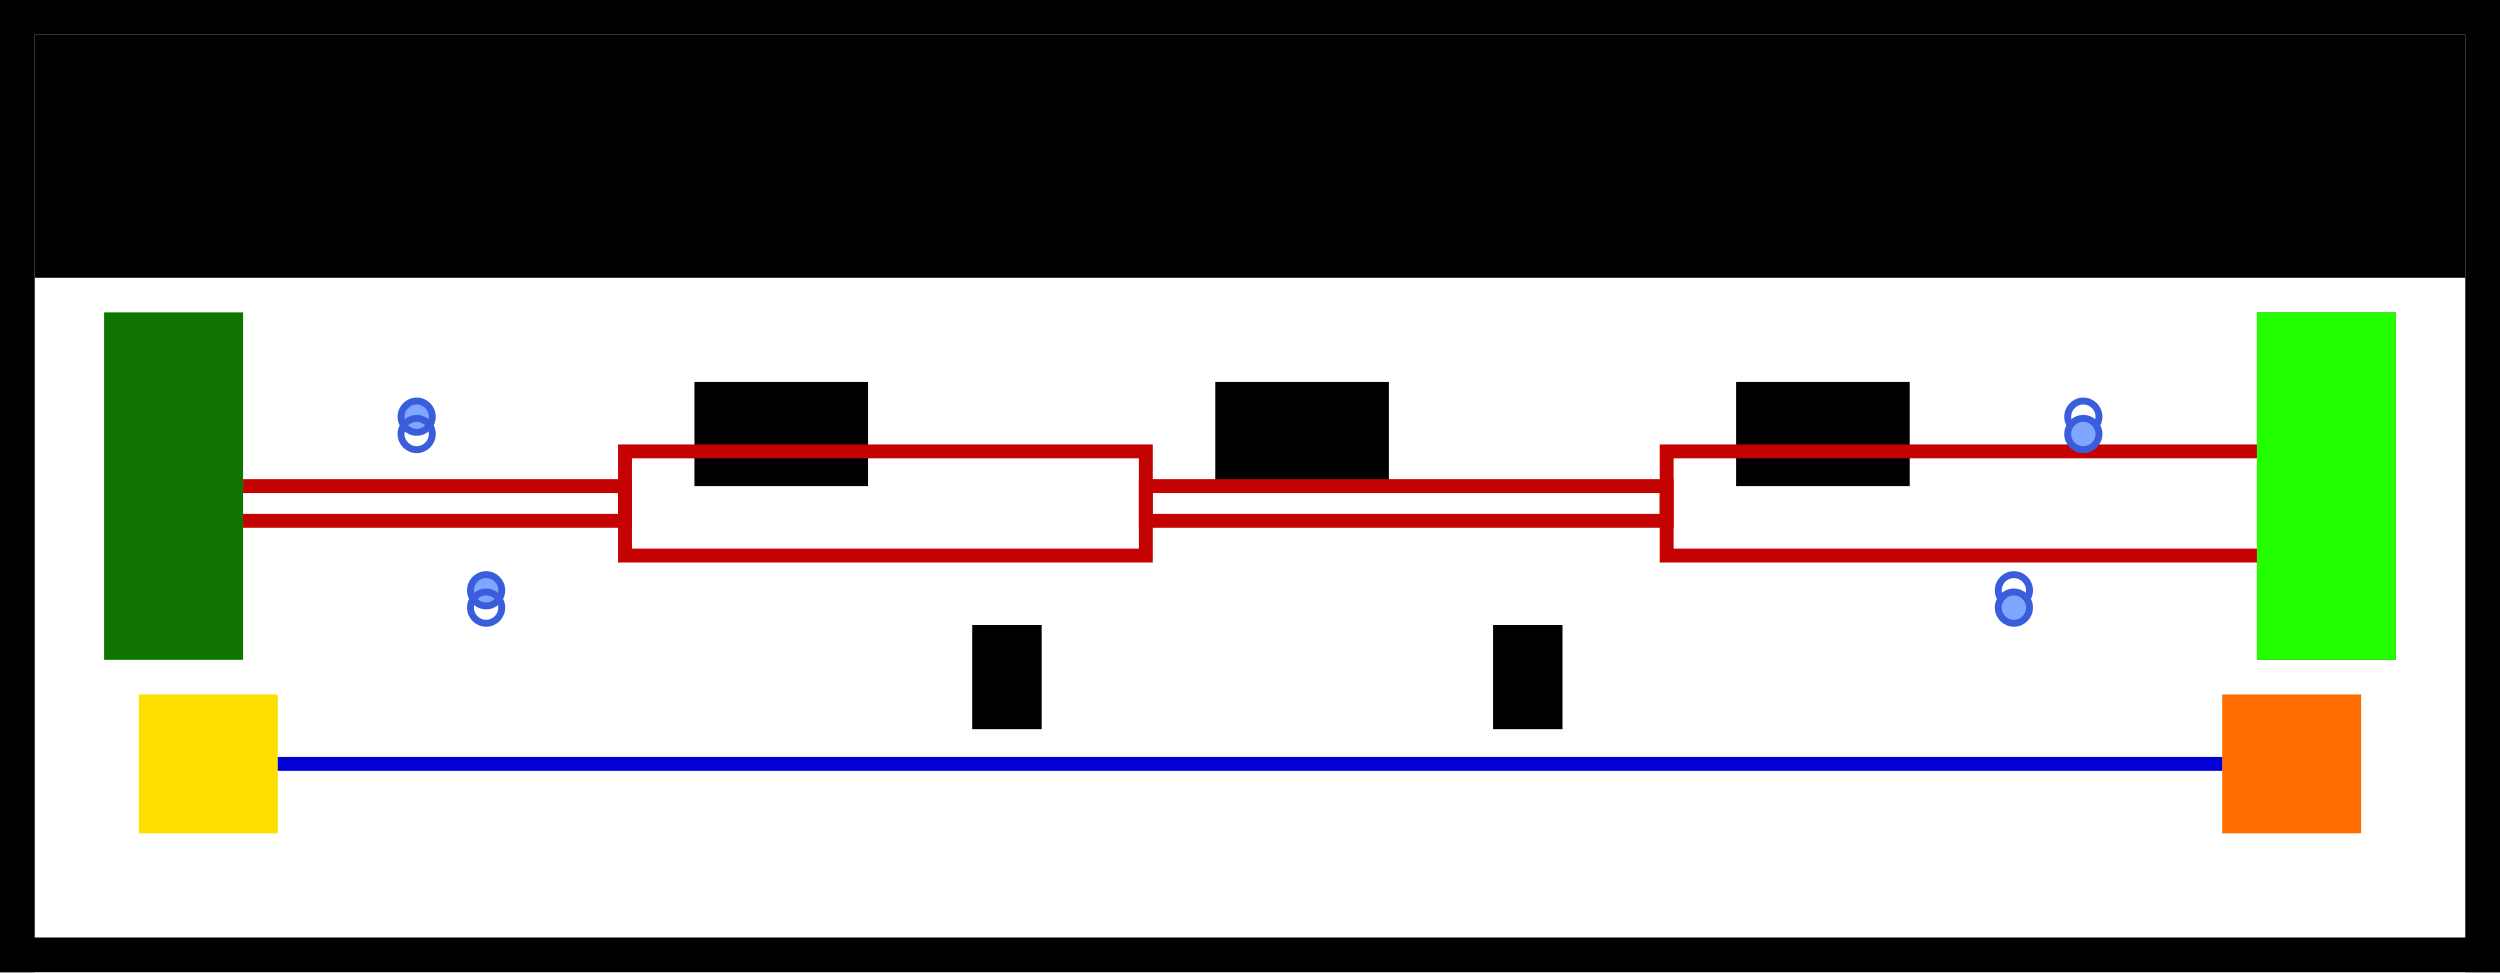
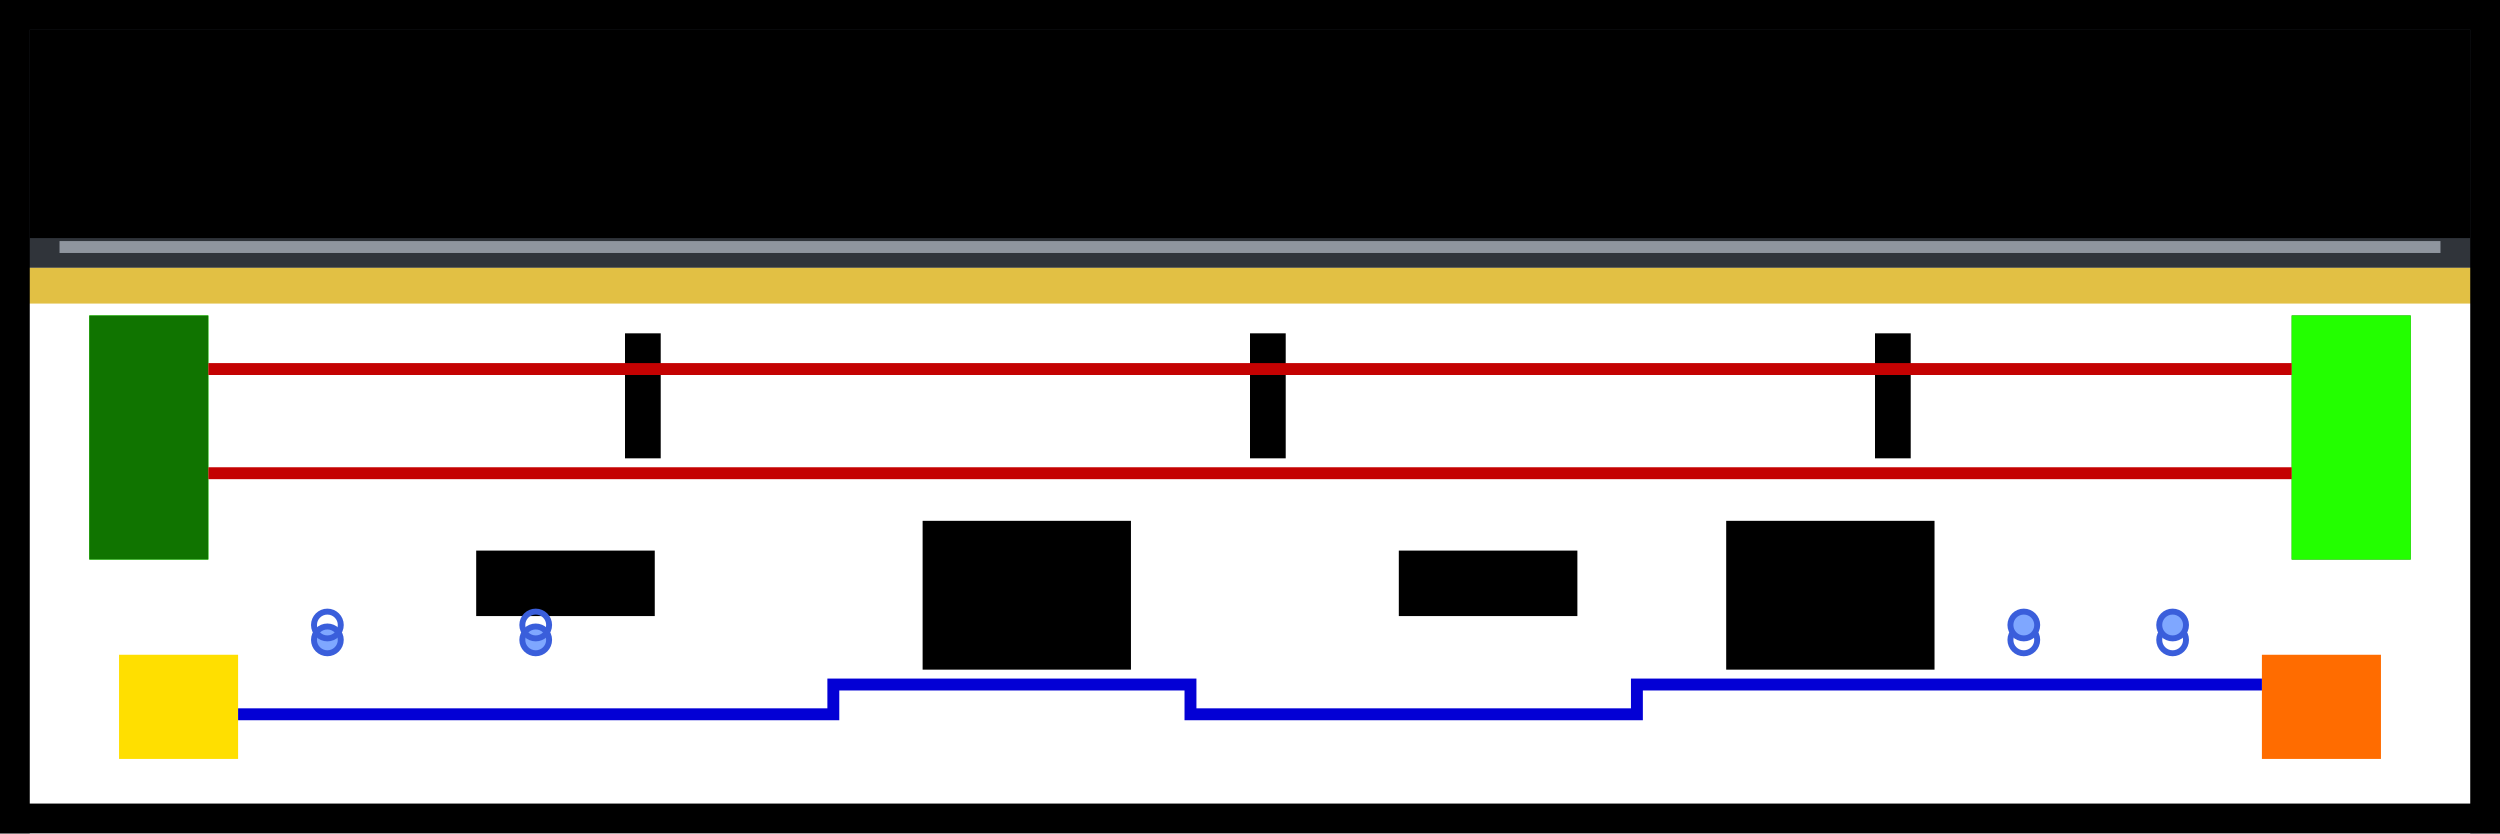
- <svg xmlns="http://www.w3.org/2000/svg" width="72" height="28" viewBox="0 0 72 28" version="1.1">
+ <svg xmlns="http://www.w3.org/2000/svg" width="84" height="28" viewBox="0 0 84 28" version="1.1">
+   <rect id="track_bed" x="0" y="0" width="84" height="9" fill="#30343a" />
+   <rect id="safety_line" x="0" y="9" width="84" height="1.2" fill="#e2c044" />
+   <rect id="door_1" x="12" y="2" width="6" height="3" fill="#b8c1c9" />
+   <rect id="door_2" x="39" y="2" width="6" height="3" fill="#b8c1c9" />
+   <rect id="door_3" x="66" y="2" width="6" height="3" fill="#b8c1c9" />
+   <rect id="rail_1" x="2" y="7.2" width="80" height="0.4" fill="#8f959e" />
+   <rect id="rail_2" x="2" y="8.1" width="80" height="0.4" fill="#8f959e" />
  <g>
-     <rect x="0" y="0" width="72" height="1" fill="#000000" />
-     <rect x="0" y="27" width="72" height="1" fill="#000000" />
+     <rect x="0" y="0" width="84" height="1" fill="#000000" />
+     <rect x="0" y="27" width="84" height="1" fill="#000000" />
    <rect x="0" y="0" width="1" height="28" fill="#000000" />
-     <rect x="71" y="0" width="1" height="28" fill="#000000" />
-     <rect x="1" y="1" width="70" height="7" fill="#000000" />
-     <rect x="20" y="11" width="5" height="3" fill="#000000" />
-     <rect x="35" y="11" width="5" height="3" fill="#000000" />
-     <rect x="50" y="11" width="5" height="3" fill="#000000" />
-     <rect x="28" y="18" width="2" height="3" fill="#000000" />
-     <rect x="43" y="18" width="2" height="3" fill="#000000" />
+     <rect x="83" y="0" width="1" height="28" fill="#000000" />
+     <rect x="1" y="1" width="82" height="7" fill="#000000" />
+     <rect x="21" y="11.2" width="1.2" height="4.2" fill="#000000" />
+     <rect x="42" y="11.2" width="1.2" height="4.2" fill="#000000" />
+     <rect x="63" y="11.2" width="1.2" height="4.2" fill="#000000" />
+     <rect x="16" y="18.5" width="6" height="2.2" fill="#000000" />
+     <rect x="47" y="18.5" width="6" height="2.2" fill="#000000" />
+     <rect x="31" y="17.5" width="7" height="5.0" fill="#000000" />
+     <rect x="58" y="17.5" width="7" height="5.0" fill="#000000" />
  </g>
  <g>
-     <rect x="4" y="20" width="4" height="4" fill="#ffdf00" />
-     <rect x="64" y="20" width="4" height="4" fill="#ff6c00" />
-     <path d="M 8 22 L 18 22 L 28 22 L 36 22 L 44 22 L 54 22 L 64 22" stroke="#0300d5" stroke-width="0.4" fill="none" />
+     <rect x="4" y="22" width="4" height="3.5" fill="#ffdf00" />
+     <rect x="76" y="22" width="4" height="3.5" fill="#ff6c00" />
+     <path d="M 8 24 L 28 24 L 28 23 L 40 23 L 40 24 L 55 24 L 55 23 L 68 23 L 76 23" stroke="#0300d5" stroke-width="0.4" fill="none" />
  </g>
  <g>
-     <rect x="3" y="9" width="4" height="10" fill="#23ff00" />
-     <rect x="65" y="9" width="4" height="10" fill="#107400" />
-     <rect x="65" y="9" width="4" height="10" fill="#23ff00" />
-     <rect x="3" y="9" width="4" height="10" fill="#107400" />
-     <path d="M 7 14 L 18 14 L 18 16 L 28 16 L 33 16 L 33 14 L 43 14 L 48 14 L 48 16 L 58 16 L 65 16" stroke="#c40202" stroke-width="0.4" fill="none" />
-     <path d="M 65 13 L 58 13 L 48 13 L 48 15 L 43 15 L 33 15 L 33 13 L 28 13 L 18 13 L 18 15 L 7 15" stroke="#c40202" stroke-width="0.4" fill="none" />
+     <rect x="3" y="10.6" width="4" height="8.2" fill="#23ff00" />
+     <rect x="77" y="10.6" width="4" height="8.2" fill="#107400" />
+     <rect x="77" y="10.6" width="4" height="8.2" fill="#23ff00" />
+     <rect x="3" y="10.6" width="4" height="8.2" fill="#107400" />
+     <path d="M 7 12.4 L 19 12.4 L 26 12.4 L 37 12.4 L 47 12.4 L 58 12.4 L 68 12.4 L 77 12.4" stroke="#c40202" stroke-width="0.4" fill="none" />
+     <path d="M 77 15.9 L 69 15.9 L 60 15.9 L 49 15.9 L 38 15.9 L 27 15.9 L 18 15.9 L 7 15.9" stroke="#c40202" stroke-width="0.4" fill="none" />
  </g>
  <g>
-     <circle cx="12" cy="12" r="0.45" fill="#7fa7ff" stroke="#3a5edb" stroke-width="0.2" />
-     <circle cx="60" cy="12" r="0.45" fill="none" stroke="#3a5edb" stroke-width="0.2" />
-     <circle cx="14" cy="17" r="0.45" fill="#7fa7ff" stroke="#3a5edb" stroke-width="0.2" />
-     <circle cx="58" cy="17" r="0.45" fill="none" stroke="#3a5edb" stroke-width="0.2" />
-     <circle cx="60" cy="12.5" r="0.45" fill="#7fa7ff" stroke="#3a5edb" stroke-width="0.2" />
-     <circle cx="12" cy="12.5" r="0.45" fill="none" stroke="#3a5edb" stroke-width="0.2" />
-     <circle cx="58" cy="17.5" r="0.45" fill="#7fa7ff" stroke="#3a5edb" stroke-width="0.2" />
-     <circle cx="14" cy="17.5" r="0.45" fill="none" stroke="#3a5edb" stroke-width="0.2" />
+     <circle cx="11" cy="21.5" r="0.45" fill="#7fa7ff" stroke="#3a5edb" stroke-width="0.2" />
+     <circle cx="73" cy="21.5" r="0.45" fill="none" stroke="#3a5edb" stroke-width="0.2" />
+     <circle cx="18" cy="21.5" r="0.45" fill="#7fa7ff" stroke="#3a5edb" stroke-width="0.2" />
+     <circle cx="68" cy="21.5" r="0.45" fill="none" stroke="#3a5edb" stroke-width="0.2" />
+     <circle cx="73" cy="21.0" r="0.45" fill="#7fa7ff" stroke="#3a5edb" stroke-width="0.2" />
+     <circle cx="11" cy="21.0" r="0.45" fill="none" stroke="#3a5edb" stroke-width="0.2" />
+     <circle cx="68" cy="21.0" r="0.45" fill="#7fa7ff" stroke="#3a5edb" stroke-width="0.2" />
+     <circle cx="18" cy="21.0" r="0.45" fill="none" stroke="#3a5edb" stroke-width="0.2" />
  </g>
</svg>
